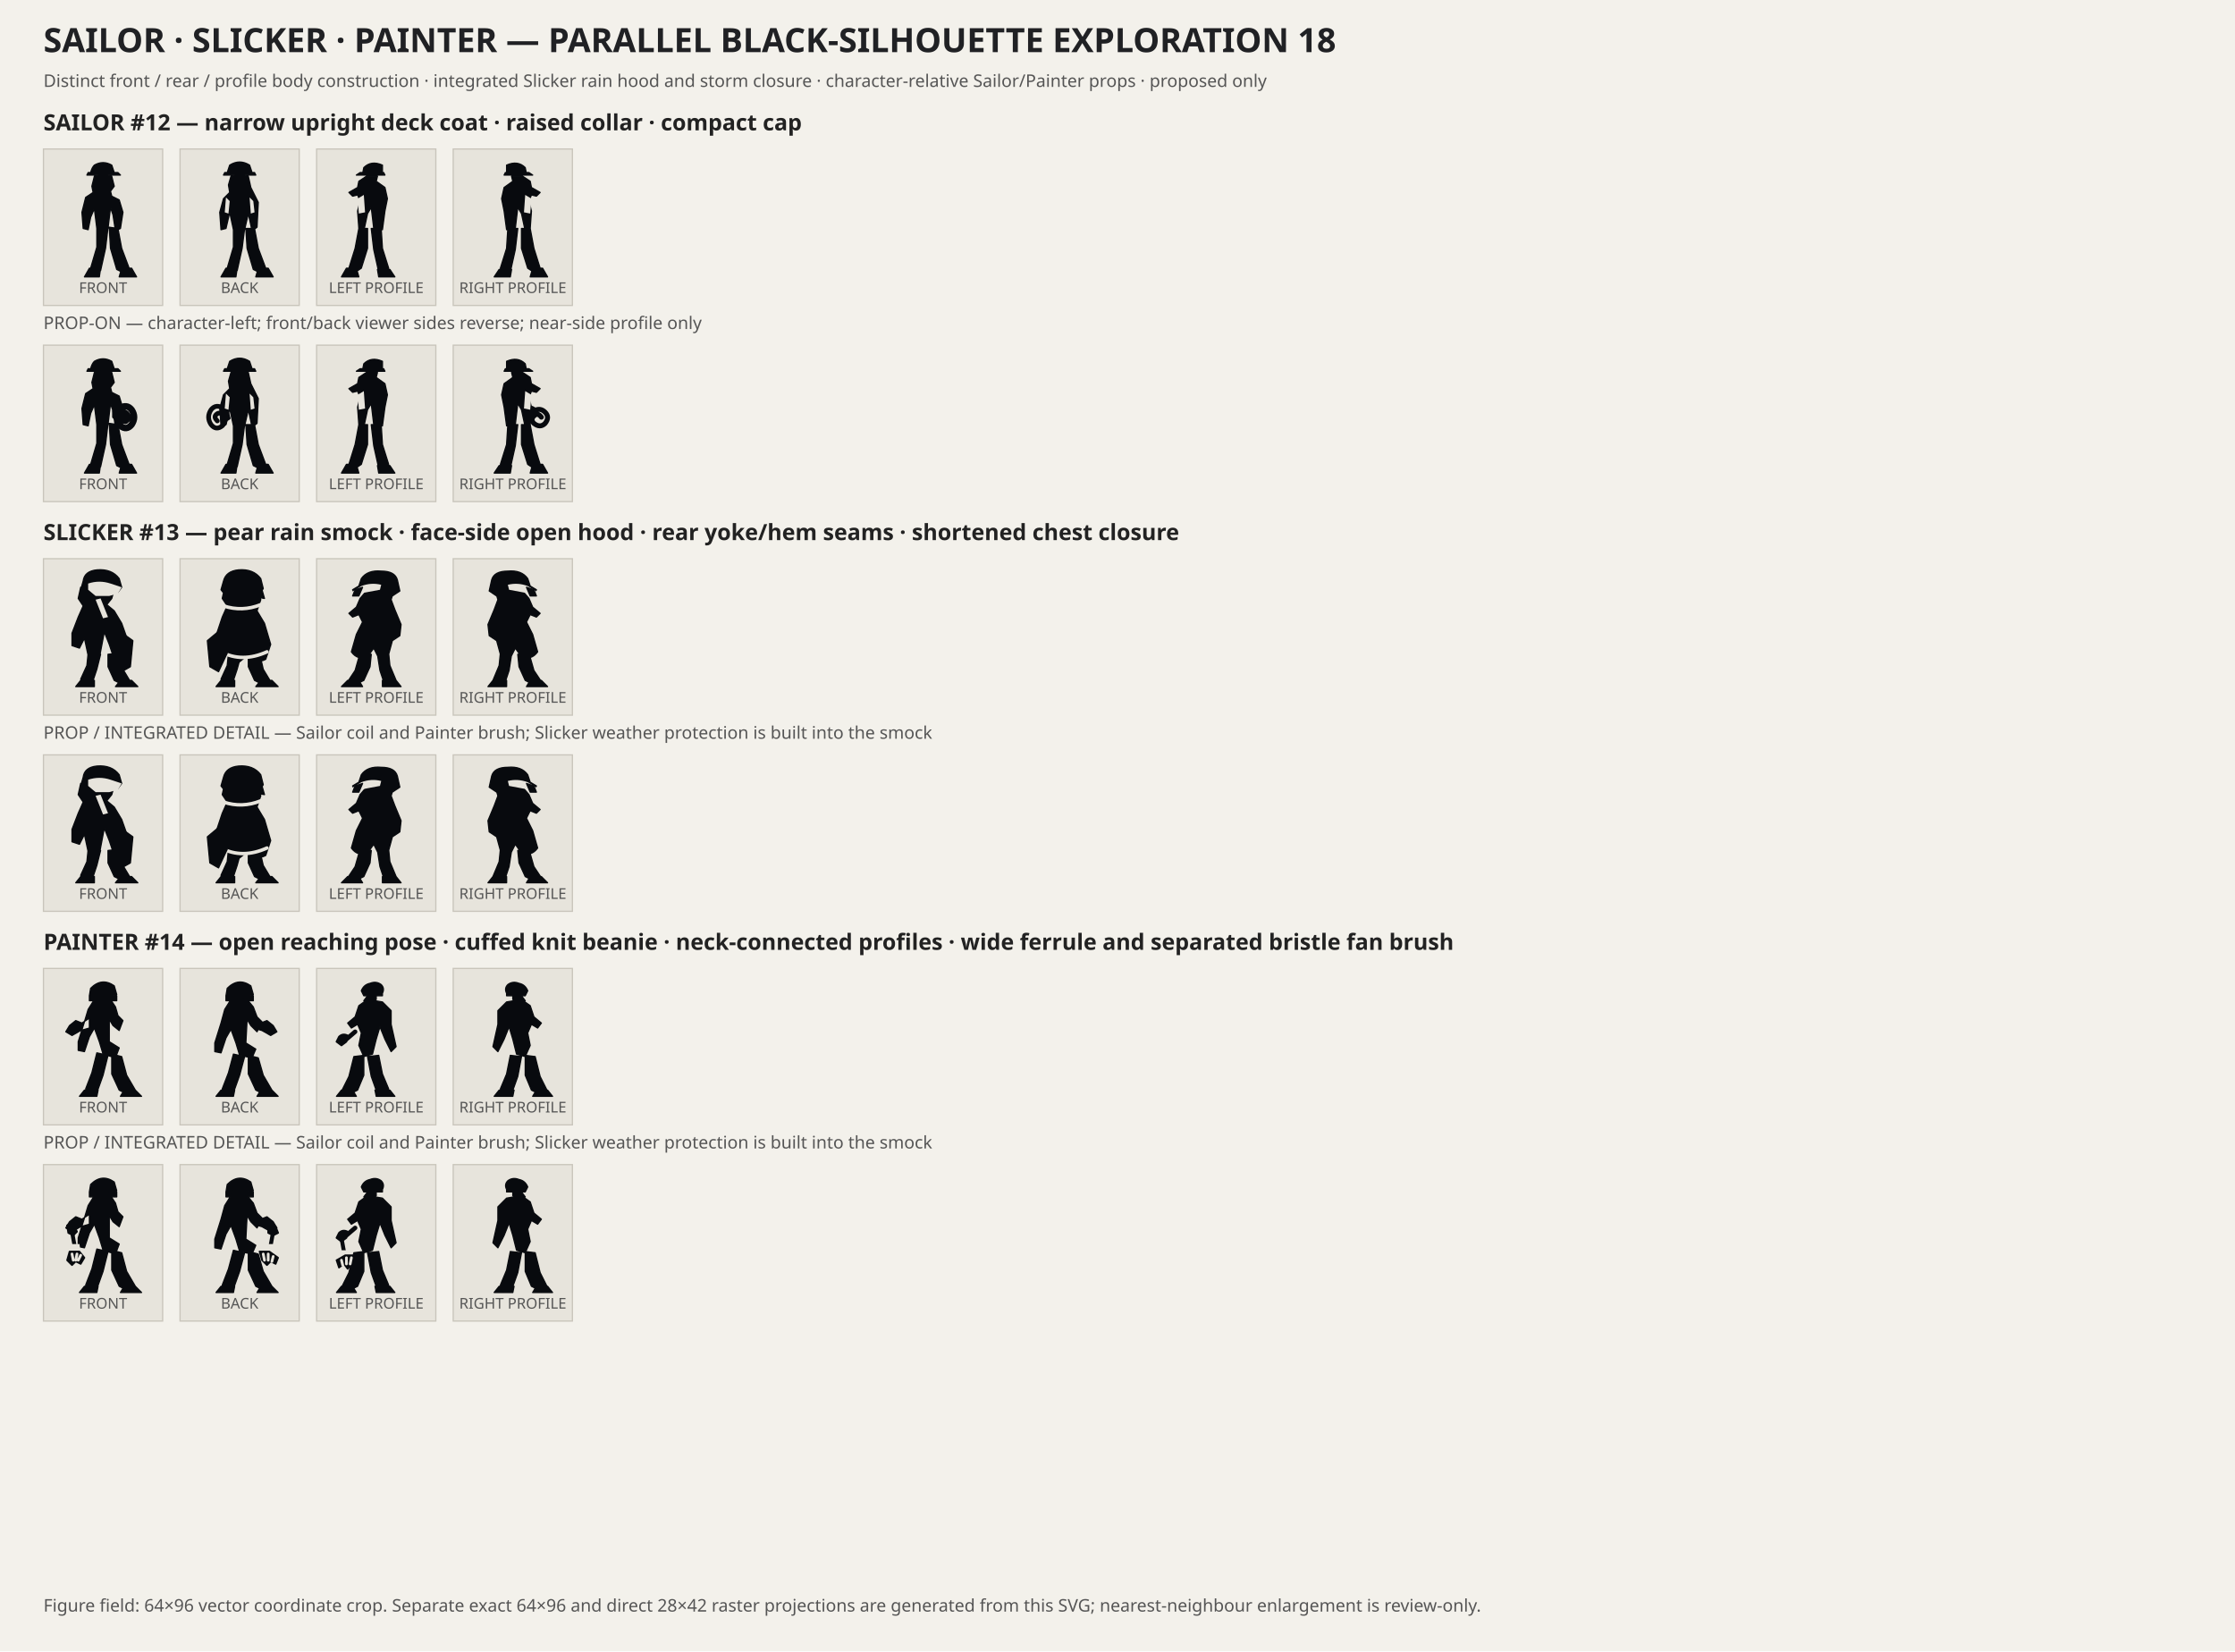
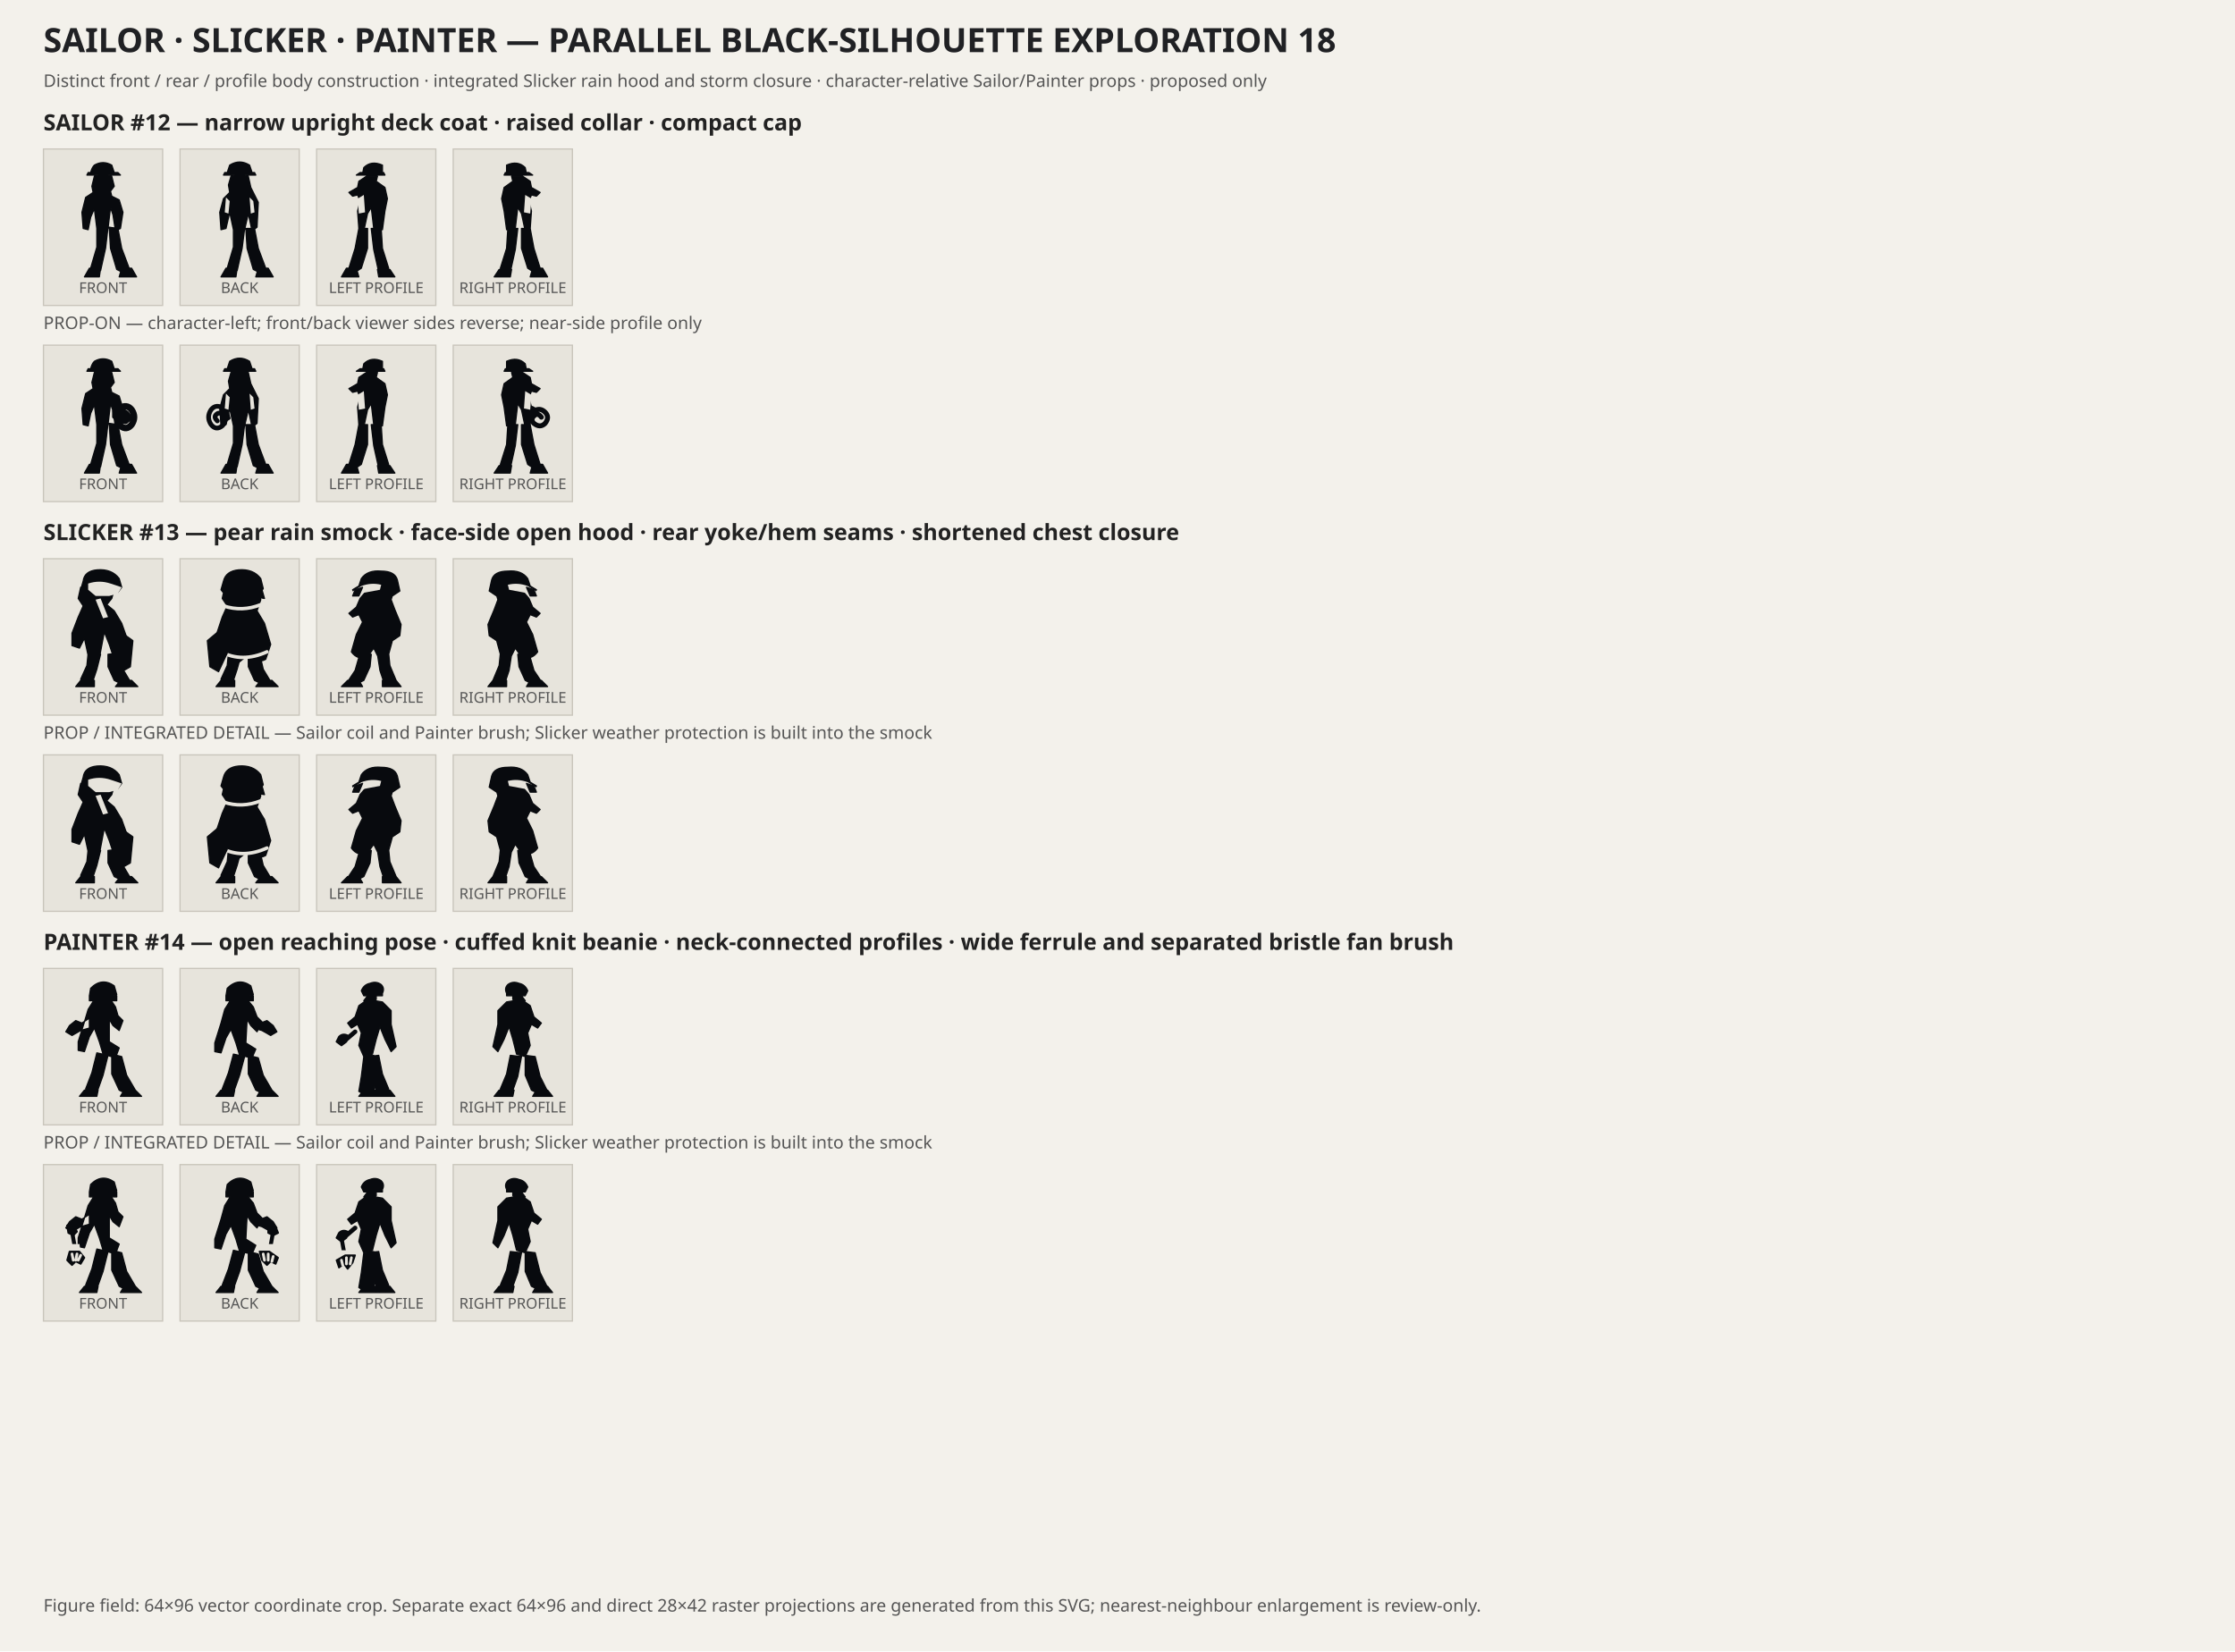
<svg xmlns="http://www.w3.org/2000/svg" width="1800" height="1330" viewBox="0 0 1800 1330">
  <rect width="1800" height="1330" fill="#f3f1eb" />
  <style>.head{font:700 27px sans-serif;fill:#202124}.sub{font:14px sans-serif;fill:#555}.name{font:700 18px sans-serif;fill:#222}.lab{font:12px sans-serif;fill:#555}.panel{fill:#e7e4dc;stroke:#c9c5bb}.sil{fill:#080a0e;stroke:#080a0e;stroke-linejoin:round;stroke-linecap:round}</style>
  <text x="35" y="42" class="head">SAILOR · SLICKER · PAINTER — PARALLEL BLACK-SILHOUETTE EXPLORATION 18</text>
  <text x="35" y="70" class="sub">Distinct front / rear / profile body construction · integrated Slicker rain hood and storm closure · character-relative Sailor/Painter props · proposed only</text>
  <text x="35" y="105" class="name">SAILOR #12 — narrow upright deck coat · raised collar · compact cap</text>
  <g transform="translate(35 120)">
    <rect width="96" height="126" class="panel" />
    <g transform="translate(16 8)">
      <g transform="" class="sil">
        <path d="M25 5 Q32 1 39 5 L41 11 L22 11 Q23 7 25 5Z M20 11 L44 11 L46 13 L19 13Z M25 14 Q32 11 39 14 L41 22 L38 26 L39 30 L45 33 L48 43 L46 56 L42 58 L40 45 L38 39 L36 56 L27 56 L25 40 L22 47 L20 57 L16 56 L15 43 L18 31 L24 27 L23 22Z M27 55 L36 55 L34 72 L30 90 L24 92 L22 88 L27 71Z M37 55 L44 56 L47 72 L53 88 L49 92 L43 89 L38 72Z M21 88 L30 88 L29 95 L17 95Z M47 88 L55 88 L59 95 L45 95Z" />
      </g>
    </g>
    <text x="48" y="116" text-anchor="middle" class="lab">FRONT</text>
  </g>
  <g transform="translate(145 120)">
    <rect width="96" height="126" class="panel" />
    <g transform="translate(16 8)">
      <g transform="" class="sil">
        <path d="M24 5 Q32 0 40 5 L42 11 L22 11Z M20 11 L44 11 L45 13 L19 13Z M25 14 Q32 11 39 14 L41 23 L44 29 L47 35 L46 55 L42 58 L39 44 L36 57 L27 57 L24 43 L21 56 L17 57 L16 43 L19 32 L24 27 L23 21Z M27 56 L36 56 L34 72 L30 90 L24 92 L22 88 L27 71Z M37 56 L44 56 L47 72 L53 88 L49 92 L43 89 L38 72Z M21 88 L30 88 L29 95 L17 95Z M47 88 L55 88 L59 95 L45 95Z" />
        <path d="M21 31 L24 34 L23 44 L20 43Z M40 31 L43 34 L44 43 L41 44Z" fill="#e7e4dc" stroke="none" />
      </g>
    </g>
    <text x="48" y="116" text-anchor="middle" class="lab">BACK</text>
  </g>
  <g transform="translate(255 120)">
    <rect width="96" height="126" class="panel" />
    <g transform="translate(16 8)">
      <g transform="translate(64 0) scale(-1 1)" class="sil">
        <path d="M27 5 Q36 1 42 7 L43 12 L27 12Z M26 11 L45 11 L48 13 L25 13Z M40 14 L46 18 L47 23 L54 27 L51 30 L47 29 L45 34 L47 42 L46 56 L42 58 L39 44 L36 39 L34 56 L27 57 L25 42 L23 32 L25 23 L32 18 L31 14Z M28 56 L36 56 L34 73 L30 91 L24 93 L22 88 L27 72Z M39 56 L46 56 L49 72 L54 88 L50 92 L44 88 L39 72Z M21 89 L31 89 L30 95 L17 95Z M48 88 L56 88 L60 95 L46 95Z" />
        <path d="M42 29 L47 32 L46 44 L41 43Z" fill="#e7e4dc" stroke="none" />
      </g>
    </g>
    <text x="48" y="116" text-anchor="middle" class="lab">LEFT PROFILE</text>
  </g>
  <g transform="translate(365 120)">
    <rect width="96" height="126" class="panel" />
    <g transform="translate(16 8)">
      <g transform="" class="sil">
        <path d="M27 5 Q36 1 42 7 L43 12 L27 12Z M26 11 L45 11 L48 13 L25 13Z M40 14 L46 18 L47 23 L54 27 L51 30 L47 29 L45 34 L47 42 L46 56 L42 58 L39 44 L36 39 L34 56 L27 57 L25 42 L23 32 L25 23 L32 18 L31 14Z M28 56 L36 56 L34 73 L30 91 L24 93 L22 88 L27 72Z M39 56 L46 56 L49 72 L54 88 L50 92 L44 88 L39 72Z M21 89 L31 89 L30 95 L17 95Z M48 88 L56 88 L60 95 L46 95Z" />
        <path d="M42 29 L47 32 L46 44 L41 43Z" fill="#e7e4dc" stroke="none" />
      </g>
    </g>
    <text x="48" y="116" text-anchor="middle" class="lab">RIGHT PROFILE</text>
  </g>
  <text x="35" y="265" class="sub">PROP-ON — character-left; front/back viewer sides reverse; near-side profile only</text>
  <g transform="translate(35 278)">
    <rect width="96" height="126" class="panel" />
    <g transform="translate(16 8)">
      <g transform="" class="sil">
        <path d="M25 5 Q32 1 39 5 L41 11 L22 11 Q23 7 25 5Z M20 11 L44 11 L46 13 L19 13Z M25 14 Q32 11 39 14 L41 22 L38 26 L39 30 L45 33 L48 43 L46 56 L42 58 L40 45 L38 39 L36 56 L27 56 L25 40 L22 47 L20 57 L16 56 L15 43 L18 31 L24 27 L23 22Z M27 55 L36 55 L34 72 L30 90 L24 92 L22 88 L27 71Z M37 55 L44 56 L47 72 L53 88 L49 92 L43 89 L38 72Z M21 88 L30 88 L29 95 L17 95Z M47 88 L55 88 L59 95 L45 95Z" />
        <path d="M45 43 Q51 39 55 44 Q59 50 55 56 Q51 61 46 57 Q42 53 45 49 Q48 45 51 48 Q53 50 50 53" fill="none" stroke="#080a0e" stroke-width="5.2" stroke-linecap="round" />
        <path d="M40 45 Q46 41 52 46 L55 51 Q51 56 44 54 L40 50Z" fill="#080a0e" stroke="#080a0e" stroke-width="1.4" />
      </g>
    </g>
    <text x="48" y="116" text-anchor="middle" class="lab">FRONT</text>
  </g>
  <g transform="translate(145 278)">
    <rect width="96" height="126" class="panel" />
    <g transform="translate(16 8)">
      <g transform="" class="sil">
        <path d="M24 5 Q32 0 40 5 L42 11 L22 11Z M20 11 L44 11 L45 13 L19 13Z M25 14 Q32 11 39 14 L41 23 L44 29 L47 35 L46 55 L42 58 L39 44 L36 57 L27 57 L24 43 L21 56 L17 57 L16 43 L19 32 L24 27 L23 21Z M27 56 L36 56 L34 72 L30 90 L24 92 L22 88 L27 71Z M37 56 L44 56 L47 72 L53 88 L49 92 L43 89 L38 72Z M21 88 L30 88 L29 95 L17 95Z M47 88 L55 88 L59 95 L45 95Z" />
        <path d="M19 43 Q13 39 9 44 Q5 50 9 56 Q13 61 18 57 Q22 53 19 49 Q16 45 13 48 Q11 50 14 53" fill="none" stroke="#080a0e" stroke-width="3.8" stroke-linecap="round" />
        <path d="M17 47 Q20 44 23 47 L24 51 Q21 54 17 51Z" fill="#080a0e" stroke="#080a0e" stroke-width="1.4" />
        <path d="M21 31 L24 34 L23 44 L20 43Z M40 31 L43 34 L44 43 L41 44Z" fill="#e7e4dc" stroke="none" />
      </g>
    </g>
    <text x="48" y="116" text-anchor="middle" class="lab">BACK</text>
  </g>
  <g transform="translate(255 278)">
    <rect width="96" height="126" class="panel" />
    <g transform="translate(16 8)">
      <g transform="translate(64 0) scale(-1 1)" class="sil">
        <path d="M27 5 Q36 1 42 7 L43 12 L27 12Z M26 11 L45 11 L48 13 L25 13Z M40 14 L46 18 L47 23 L54 27 L51 30 L47 29 L45 34 L47 42 L46 56 L42 58 L39 44 L36 39 L34 56 L27 57 L25 42 L23 32 L25 23 L32 18 L31 14Z M28 56 L36 56 L34 73 L30 91 L24 93 L22 88 L27 72Z M39 56 L46 56 L49 72 L54 88 L50 92 L44 88 L39 72Z M21 89 L31 89 L30 95 L17 95Z M48 88 L56 88 L60 95 L46 95Z" />
        <path d="M42 29 L47 32 L46 44 L41 43Z" fill="#e7e4dc" stroke="none" />
      </g>
    </g>
    <text x="48" y="116" text-anchor="middle" class="lab">LEFT PROFILE</text>
  </g>
  <g transform="translate(365 278)">
    <rect width="96" height="126" class="panel" />
    <g transform="translate(16 8)">
      <g transform="" class="sil">
        <path d="M27 5 Q36 1 42 7 L43 12 L27 12Z M26 11 L45 11 L48 13 L25 13Z M40 14 L46 18 L47 23 L54 27 L51 30 L47 29 L45 34 L47 42 L46 56 L42 58 L39 44 L36 39 L34 56 L27 57 L25 42 L23 32 L25 23 L32 18 L31 14Z M28 56 L36 56 L34 73 L30 91 L24 93 L22 88 L27 72Z M39 56 L46 56 L49 72 L54 88 L50 92 L44 88 L39 72Z M21 89 L31 89 L30 95 L17 95Z M48 88 L56 88 L60 95 L46 95Z" />
        <path d="M45 44 L49 45 M49 45 Q54 42 58 46 Q62 50 58 55 Q54 59 49 55 Q46 52 49 49 Q52 46 55 50" fill="none" stroke="#080a0e" stroke-width="4" stroke-linecap="round" />
        <path d="M42 42 Q46 40 50 43 L53 47 Q50 51 46 49 L43 46Z" fill="#080a0e" stroke="#080a0e" stroke-width="1.4" />
        <path d="M42 29 L47 32 L46 44 L41 43Z" fill="#e7e4dc" stroke="none" />
      </g>
    </g>
    <text x="48" y="116" text-anchor="middle" class="lab">RIGHT PROFILE</text>
  </g>
  <text x="35" y="435" class="name">SLICKER #13 — pear rain smock · face-side open hood · rear yoke/hem seams · shortened chest closure</text>
  <g transform="translate(35 450)">
    <rect width="96" height="126" class="panel" />
    <g transform="translate(16 8)">
      <g transform="" class="sil">
        <path d="M16 10 Q17 2 27 1 Q39 0 45 8 L47 15 L44 19 L39 17 L23 17 L19 21 L14 17Z M14 15 Q28 12 41 17 L39 24 L35 29 L41 34 L47 44 L53 61 L49 73 L42 76 L37 61 L33 51 L29 72 L20 70 L17 56 L13 64 L7 62 L7 52 L12 39 L16 30 L12 24Z M20 68 L30 69 L27 81 L23 93 L16 94 L14 89 L19 78Z M36 69 L45 68 L48 81 L54 91 L49 94 L41 90 L36 79Z M14 90 L25 90 L25 95 L10 95Z M46 90 L55 90 L60 95 L42 95Z" />
        <path d="M20 12 Q29 9 38 12 L47 15 L44 20 L37 22 L26 22 L20 17Z" fill="#e7e4dc" stroke="none" />
        <path d="M26 25 L30 24 L36 39 L32 40Z" fill="#e7e4dc" stroke="none" />
        <path d="M42 48 L56 58 L54 79 L47 83 L40 68Z" fill="#080a0e" stroke="#080a0e" stroke-width="1" />
      </g>
    </g>
    <text x="48" y="116" text-anchor="middle" class="lab">FRONT</text>
  </g>
  <g transform="translate(145 450)">
    <rect width="96" height="126" class="panel" />
    <g transform="translate(16 8)">
      <g transform="" class="sil">
        <path d="M19 10 Q21 2 31 1 Q43 0 49 8 L51 16 L48 21 L42 18 L25 18 L21 22 L17 17Z M20 15 Q34 12 47 17 L49 25 L46 34 L52 44 L57 61 L53 73 Q46 77 38 70 L32 75 L23 70 L16 65 L13 54 L18 39 L22 30 L18 24Z M23 68 L33 70 L30 81 L26 93 L19 94 L17 89 L22 78Z M39 69 L48 68 L51 81 L57 91 L52 94 L44 90 L39 79Z M17 90 L28 90 L28 95 L13 95Z M49 90 L58 90 L63 95 L45 95Z" />
        <path d="M19 30 Q34 35 49 29" fill="none" stroke="#e7e4dc" stroke-width="2.8" stroke-linecap="round" />
        <path d="M17 67 Q34 76 54 67" fill="none" stroke="#e7e4dc" stroke-width="2.8" stroke-linecap="round" />
        <path d="M43 15 L50 17 L52 24 L46 23Z" fill="#080a0e" stroke="#080a0e" stroke-width="1" />
        <path d="M18 48 L6 58 L8 79 L15 83 L22 68Z" fill="#080a0e" stroke="#080a0e" stroke-width="1" />
      </g>
    </g>
    <text x="48" y="116" text-anchor="middle" class="lab">BACK</text>
  </g>
  <g transform="translate(255 450)">
    <rect width="96" height="126" class="panel" />
    <g transform="translate(16 8)">
      <g transform="translate(64 0) scale(-1 1)" class="sil">
        <path d="M15 9 Q17 2 28 2 Q39 1 44 8 L46 14 L51 17 L49 21 L43 18 L23 18 L19 22 L13 18Z M17 15 Q30 13 39 17 L45 24 L48 31 L54 36 L51 39 L46 37 L43 43 L48 53 L52 67 Q47 74 39 71 L34 64 L30 72 L22 69 L19 58 L13 54 L12 45 L17 33 L20 25Z M22 68 L31 69 L29 82 L25 94 L18 95 L16 90 L21 78Z M36 69 L45 68 L49 82 L55 91 L50 94 L42 90 L37 79Z M16 90 L27 90 L27 95 L12 95Z M46 90 L55 90 L60 95 L43 95Z" />
        <path d="M28 13 Q36 11 44 14 L52 19 L45 20 L29 17Z" fill="#e7e4dc" stroke="none" />
        <path d="M43 15 L49 17 L51 22 L46 22Z" fill="#080a0e" stroke="#080a0e" stroke-width="1" />
      </g>
    </g>
    <text x="48" y="116" text-anchor="middle" class="lab">LEFT PROFILE</text>
  </g>
  <g transform="translate(365 450)">
    <rect width="96" height="126" class="panel" />
    <g transform="translate(16 8)">
      <g transform="" class="sil">
        <path d="M15 9 Q17 2 28 2 Q39 1 44 8 L46 14 L51 17 L49 21 L43 18 L23 18 L19 22 L13 18Z M17 15 Q30 13 39 17 L45 24 L48 31 L54 36 L51 39 L46 37 L43 43 L48 53 L52 67 Q47 74 39 71 L34 64 L30 72 L22 69 L19 58 L13 54 L12 45 L17 33 L20 25Z M22 68 L31 69 L29 82 L25 94 L18 95 L16 90 L21 78Z M36 69 L45 68 L49 82 L55 91 L50 94 L42 90 L37 79Z M16 90 L27 90 L27 95 L12 95Z M46 90 L55 90 L60 95 L43 95Z" />
        <path d="M28 13 Q36 11 44 14 L52 19 L45 20 L29 17Z" fill="#e7e4dc" stroke="none" />
        <path d="M43 15 L49 17 L51 22 L46 22Z" fill="#080a0e" stroke="#080a0e" stroke-width="1" />
      </g>
    </g>
    <text x="48" y="116" text-anchor="middle" class="lab">RIGHT PROFILE</text>
  </g>
  <text x="35" y="595" class="sub">PROP / INTEGRATED DETAIL — Sailor coil and Painter brush; Slicker weather protection is built into the smock</text>
  <g transform="translate(35 608)">
    <rect width="96" height="126" class="panel" />
    <g transform="translate(16 8)">
      <g transform="" class="sil">
        <path d="M16 10 Q17 2 27 1 Q39 0 45 8 L47 15 L44 19 L39 17 L23 17 L19 21 L14 17Z M14 15 Q28 12 41 17 L39 24 L35 29 L41 34 L47 44 L53 61 L49 73 L42 76 L37 61 L33 51 L29 72 L20 70 L17 56 L13 64 L7 62 L7 52 L12 39 L16 30 L12 24Z M20 68 L30 69 L27 81 L23 93 L16 94 L14 89 L19 78Z M36 69 L45 68 L48 81 L54 91 L49 94 L41 90 L36 79Z M14 90 L25 90 L25 95 L10 95Z M46 90 L55 90 L60 95 L42 95Z" />
        <path d="M20 12 Q29 9 38 12 L47 15 L44 20 L37 22 L26 22 L20 17Z" fill="#e7e4dc" stroke="none" />
        <path d="M26 25 L30 24 L36 39 L32 40Z" fill="#e7e4dc" stroke="none" />
        <path d="M42 48 L56 58 L54 79 L47 83 L40 68Z" fill="#080a0e" stroke="#080a0e" stroke-width="1" />
      </g>
    </g>
    <text x="48" y="116" text-anchor="middle" class="lab">FRONT</text>
  </g>
  <g transform="translate(145 608)">
    <rect width="96" height="126" class="panel" />
    <g transform="translate(16 8)">
      <g transform="" class="sil">
        <path d="M19 10 Q21 2 31 1 Q43 0 49 8 L51 16 L48 21 L42 18 L25 18 L21 22 L17 17Z M20 15 Q34 12 47 17 L49 25 L46 34 L52 44 L57 61 L53 73 Q46 77 38 70 L32 75 L23 70 L16 65 L13 54 L18 39 L22 30 L18 24Z M23 68 L33 70 L30 81 L26 93 L19 94 L17 89 L22 78Z M39 69 L48 68 L51 81 L57 91 L52 94 L44 90 L39 79Z M17 90 L28 90 L28 95 L13 95Z M49 90 L58 90 L63 95 L45 95Z" />
        <path d="M19 30 Q34 35 49 29" fill="none" stroke="#e7e4dc" stroke-width="2.8" stroke-linecap="round" />
        <path d="M17 67 Q34 76 54 67" fill="none" stroke="#e7e4dc" stroke-width="2.8" stroke-linecap="round" />
        <path d="M43 15 L50 17 L52 24 L46 23Z" fill="#080a0e" stroke="#080a0e" stroke-width="1" />
        <path d="M18 48 L6 58 L8 79 L15 83 L22 68Z" fill="#080a0e" stroke="#080a0e" stroke-width="1" />
      </g>
    </g>
    <text x="48" y="116" text-anchor="middle" class="lab">BACK</text>
  </g>
  <g transform="translate(255 608)">
    <rect width="96" height="126" class="panel" />
    <g transform="translate(16 8)">
      <g transform="translate(64 0) scale(-1 1)" class="sil">
        <path d="M15 9 Q17 2 28 2 Q39 1 44 8 L46 14 L51 17 L49 21 L43 18 L23 18 L19 22 L13 18Z M17 15 Q30 13 39 17 L45 24 L48 31 L54 36 L51 39 L46 37 L43 43 L48 53 L52 67 Q47 74 39 71 L34 64 L30 72 L22 69 L19 58 L13 54 L12 45 L17 33 L20 25Z M22 68 L31 69 L29 82 L25 94 L18 95 L16 90 L21 78Z M36 69 L45 68 L49 82 L55 91 L50 94 L42 90 L37 79Z M16 90 L27 90 L27 95 L12 95Z M46 90 L55 90 L60 95 L43 95Z" />
        <path d="M28 13 Q36 11 44 14 L52 19 L45 20 L29 17Z" fill="#e7e4dc" stroke="none" />
        <path d="M43 15 L49 17 L51 22 L46 22Z" fill="#080a0e" stroke="#080a0e" stroke-width="1" />
      </g>
    </g>
    <text x="48" y="116" text-anchor="middle" class="lab">LEFT PROFILE</text>
  </g>
  <g transform="translate(365 608)">
    <rect width="96" height="126" class="panel" />
    <g transform="translate(16 8)">
      <g transform="" class="sil">
        <path d="M15 9 Q17 2 28 2 Q39 1 44 8 L46 14 L51 17 L49 21 L43 18 L23 18 L19 22 L13 18Z M17 15 Q30 13 39 17 L45 24 L48 31 L54 36 L51 39 L46 37 L43 43 L48 53 L52 67 Q47 74 39 71 L34 64 L30 72 L22 69 L19 58 L13 54 L12 45 L17 33 L20 25Z M22 68 L31 69 L29 82 L25 94 L18 95 L16 90 L21 78Z M36 69 L45 68 L49 82 L55 91 L50 94 L42 90 L37 79Z M16 90 L27 90 L27 95 L12 95Z M46 90 L55 90 L60 95 L43 95Z" />
        <path d="M28 13 Q36 11 44 14 L52 19 L45 20 L29 17Z" fill="#e7e4dc" stroke="none" />
        <path d="M43 15 L49 17 L51 22 L46 22Z" fill="#080a0e" stroke="#080a0e" stroke-width="1" />
      </g>
    </g>
    <text x="48" y="116" text-anchor="middle" class="lab">RIGHT PROFILE</text>
  </g>
  <text x="35" y="765" class="name">PAINTER #14 — open reaching pose · cuffed knit beanie · neck-connected profiles · wide ferrule and separated bristle fan brush</text>
  <g transform="translate(35 780)">
    <rect width="96" height="126" class="panel" />
    <g transform="translate(16 8)">
      <g transform="" class="sil">
        <path d="M22 8 Q31 -1 41 6 L43 13 L21 14Z M21 14 Q32 11 43 14 L43 18 L21 18Z M25 17 Q31 13 38 17 L42 23 L44 30 L48 34 L45 42 L40 38 L37 33 L37 51 L45 56 L42 64 L32 61 L29 51 L25 40 L21 47 L17 59 L12 58 L12 51 L17 35 L20 25Z M21 32 L15 36 L10 34 L5 38 L2 43 L7 46 L14 42 L21 40Z M27 60 L36 62 L32 78 L27 92 L20 94 L18 89 L23 76Z M39 61 L47 63 L51 78 L58 90 L53 94 L45 90 L39 77Z M17 90 L28 90 L27 95 L13 95Z M49 90 L58 90 L63 95 L46 95Z" />
      </g>
    </g>
    <text x="48" y="116" text-anchor="middle" class="lab">FRONT</text>
  </g>
  <g transform="translate(145 780)">
    <rect width="96" height="126" class="panel" />
    <g transform="translate(16 8)">
      <g transform="" class="sil">
        <path d="M22 8 Q31 -1 41 6 L43 13 L21 14Z M21 14 Q32 11 43 14 L43 18 L21 18Z M25 17 Q31 13 38 17 L43 23 L46 31 L50 35 L46 43 L41 38 L38 33 L37 52 L45 57 L42 64 L32 62 L29 52 L25 41 L21 48 L17 60 L12 59 L12 52 L17 36 L20 25Z M43 32 L49 36 L54 34 L59 38 L62 43 L57 46 L50 42 L43 40Z M27 61 L36 63 L32 78 L27 92 L20 94 L18 89 L23 76Z M39 62 L47 64 L51 78 L58 90 L53 94 L45 90 L39 77Z M17 90 L28 90 L27 95 L13 95Z M49 90 L58 90 L63 95 L46 95Z" />
      </g>
    </g>
    <text x="48" y="116" text-anchor="middle" class="lab">BACK</text>
  </g>
  <g transform="translate(255 780)">
    <rect width="96" height="126" class="panel" />
    <g transform="translate(16 8)">
      <g transform="translate(64 0) scale(-1 1)" class="sil">
-         <path d="M27 12 Q25 8 28 5 Q32 2 37 4 Q42 5 44 10 L42 14 L27 14Z M32 13 L39 14 L42 18 L38 20 L32 17Z M39 17 L46 22 L49 31 L55 36 L52 40 L47 37 L44 44 L46 54 L42 63 L35 61 L32 49 L29 39 L25 49 L20 59 L16 55 L20 37 L20 26 L27 19Z M30 62 L39 63 L36 79 L31 93 L24 94 L22 89 L27 77Z M42 62 L50 63 L54 79 L60 91 L55 94 L47 90 L42 78Z M21 90 L33 90 L32 95 L17 95Z M51 90 L60 90 L64 95 L48 95Z" />
+         <path d="M27 12 Q25 8 28 5 Q32 2 37 4 Q42 5 44 10 L42 14 L27 14Z M32 13 L39 14 L42 18 L38 20 L32 17Z M39 17 L46 22 L49 31 L55 36 L52 40 L47 37 L44 44 L46 54 L42 63 L35 61 L32 49 L29 39 L25 49 L20 59 L16 55 L20 37 L20 26 L27 19Z M30 62 L39 63 L36 79 L31 93 L24 94 L22 89 L27 77Z M34 62 L42 63 L44 79 L46 91 L41 94 L34 90 L31 78Z M21 90 L33 90 L32 95 L17 95Z M32 90 L42 90 L46 95 L29 95Z" />
        <path d="M49 43 L56 49" fill="none" stroke="#080a0e" stroke-width="3.6" stroke-linecap="round" />
        <path d="M55 46 Q59 44 62 47 L64 51 L60 54 L56 51Z" fill="#080a0e" stroke="#080a0e" stroke-width="1.4" />
      </g>
    </g>
    <text x="48" y="116" text-anchor="middle" class="lab">LEFT PROFILE</text>
  </g>
  <g transform="translate(365 780)">
    <rect width="96" height="126" class="panel" />
    <g transform="translate(16 8)">
      <g transform="" class="sil">
        <path d="M27 12 Q25 8 28 5 Q32 2 37 4 Q42 5 44 10 L42 14 L27 14Z M32 13 L39 14 L42 18 L38 20 L32 17Z M39 17 L46 22 L49 31 L55 36 L52 40 L47 37 L44 44 L46 54 L42 63 L35 61 L32 49 L29 39 L25 49 L20 59 L16 55 L20 37 L20 26 L27 19Z M30 62 L39 63 L36 79 L31 93 L24 94 L22 89 L27 77Z M42 62 L50 63 L54 79 L60 91 L55 94 L47 90 L42 78Z M21 90 L33 90 L32 95 L17 95Z M51 90 L60 90 L64 95 L48 95Z" />
      </g>
    </g>
    <text x="48" y="116" text-anchor="middle" class="lab">RIGHT PROFILE</text>
  </g>
  <text x="35" y="925" class="sub">PROP / INTEGRATED DETAIL — Sailor coil and Painter brush; Slicker weather protection is built into the smock</text>
  <g transform="translate(35 938)">
    <rect width="96" height="126" class="panel" />
    <g transform="translate(16 8)">
      <g transform="" class="sil">
        <path d="M22 8 Q31 -1 41 6 L43 13 L21 14Z M21 14 Q32 11 43 14 L43 18 L21 18Z M25 17 Q31 13 38 17 L42 23 L44 30 L48 34 L45 42 L40 38 L37 33 L37 51 L45 56 L42 64 L32 61 L29 51 L25 40 L21 47 L17 59 L12 58 L12 51 L17 35 L20 25Z M21 32 L15 36 L10 34 L5 38 L2 43 L7 46 L14 42 L21 40Z M27 60 L36 62 L32 78 L27 92 L20 94 L18 89 L23 76Z M39 61 L47 63 L51 78 L58 90 L53 94 L45 90 L39 77Z M17 90 L28 90 L27 95 L13 95Z M49 90 L58 90 L63 95 L46 95Z" />
        <path d="M3 41 Q6 39 9 42 L11 46 L8 49 L4 47Z" fill="#080a0e" stroke="#080a0e" stroke-width="1.4" />
        <path d="M7 46 L9 57" fill="none" stroke="#080a0e" stroke-width="3.2" stroke-linecap="round" />
        <path d="M5 56 L13 56 L14 63 L6 63Z" fill="#e7e4dc" stroke="none" />
        <path d="M5 62 L13 62 L17 67 L14 72 L10 70 L7 73 L3 69Z" fill="#080a0e" stroke="#080a0e" stroke-width="1.3" />
        <path d="M7 64 L8 69 M11 64 L10 69 M14 65 L12 69" fill="none" stroke="#e7e4dc" stroke-width="2.2" stroke-linecap="round" />
      </g>
    </g>
    <text x="48" y="116" text-anchor="middle" class="lab">FRONT</text>
  </g>
  <g transform="translate(145 938)">
    <rect width="96" height="126" class="panel" />
    <g transform="translate(16 8)">
      <g transform="" class="sil">
        <path d="M22 8 Q31 -1 41 6 L43 13 L21 14Z M21 14 Q32 11 43 14 L43 18 L21 18Z M25 17 Q31 13 38 17 L43 23 L46 31 L50 35 L46 43 L41 38 L38 33 L37 52 L45 57 L42 64 L32 62 L29 52 L25 41 L21 48 L17 60 L12 59 L12 52 L17 36 L20 25Z M43 32 L49 36 L54 34 L59 38 L62 43 L57 46 L50 42 L43 40Z M27 61 L36 63 L32 78 L27 92 L20 94 L18 89 L23 76Z M39 62 L47 64 L51 78 L58 90 L53 94 L45 90 L39 77Z M17 90 L28 90 L27 95 L13 95Z M49 90 L58 90 L63 95 L46 95Z" />
        <path d="M55 41 Q58 39 61 42 L63 47 L59 49 L55 47Z" fill="#080a0e" stroke="#080a0e" stroke-width="1.4" />
        <path d="M59 46 L57 57" fill="none" stroke="#080a0e" stroke-width="3.2" stroke-linecap="round" />
        <path d="M54 56 L62 56 L62 63 L55 63Z" fill="#e7e4dc" stroke="none" />
        <path d="M48 62 L56 62 L63 67 L61 72 L57 70 L54 73 L50 69Z" fill="#080a0e" stroke="#080a0e" stroke-width="1.3" />
        <path d="M51 64 L52 69 M55 64 L55 69 M59 66 L58 70" fill="none" stroke="#e7e4dc" stroke-width="2.2" stroke-linecap="round" />
      </g>
    </g>
    <text x="48" y="116" text-anchor="middle" class="lab">BACK</text>
  </g>
  <g transform="translate(255 938)">
    <rect width="96" height="126" class="panel" />
    <g transform="translate(16 8)">
      <g transform="translate(64 0) scale(-1 1)" class="sil">
-         <path d="M27 12 Q25 8 28 5 Q32 2 37 4 Q42 5 44 10 L42 14 L27 14Z M32 13 L39 14 L42 18 L38 20 L32 17Z M39 17 L46 22 L49 31 L55 36 L52 40 L47 37 L44 44 L46 54 L42 63 L35 61 L32 49 L29 39 L25 49 L20 59 L16 55 L20 37 L20 26 L27 19Z M30 62 L39 63 L36 79 L31 93 L24 94 L22 89 L27 77Z M42 62 L50 63 L54 79 L60 91 L55 94 L47 90 L42 78Z M21 90 L33 90 L32 95 L17 95Z M51 90 L60 90 L64 95 L48 95Z" />
+         <path d="M27 12 Q25 8 28 5 Q32 2 37 4 Q42 5 44 10 L42 14 L27 14Z M32 13 L39 14 L42 18 L38 20 L32 17Z M39 17 L46 22 L49 31 L55 36 L52 40 L47 37 L44 44 L46 54 L42 63 L35 61 L32 49 L29 39 L25 49 L20 59 L16 55 L20 37 L20 26 L27 19Z M30 62 L39 63 L36 79 L31 93 L24 94 L22 89 L27 77Z M34 62 L42 63 L44 79 L46 91 L41 94 L34 90 L31 78Z M21 90 L33 90 L32 95 L17 95Z M32 90 L42 90 L46 95 L29 95Z" />
        <path d="M49 43 L56 49" fill="none" stroke="#080a0e" stroke-width="3.6" stroke-linecap="round" />
        <path d="M55 46 Q59 44 62 47 L64 51 L60 54 L56 51Z" fill="#080a0e" stroke="#080a0e" stroke-width="1.4" />
        <path d="M60 51 L58 62" fill="none" stroke="#080a0e" stroke-width="3.2" stroke-linecap="round" />
        <path d="M55 61 L63 61 L63 68 L56 68Z" fill="#e7e4dc" stroke="none" />
        <path d="M49 65 L57 65 L64 69 L62 75 L58 72 L55 76 L51 71Z" fill="#080a0e" stroke="#080a0e" stroke-width="1.3" />
        <path d="M52 67 L53 72 M56 67 L56 72 M60 69 L59 73" fill="none" stroke="#e7e4dc" stroke-width="2.2" stroke-linecap="round" />
      </g>
    </g>
    <text x="48" y="116" text-anchor="middle" class="lab">LEFT PROFILE</text>
  </g>
  <g transform="translate(365 938)">
    <rect width="96" height="126" class="panel" />
    <g transform="translate(16 8)">
      <g transform="" class="sil">
        <path d="M27 12 Q25 8 28 5 Q32 2 37 4 Q42 5 44 10 L42 14 L27 14Z M32 13 L39 14 L42 18 L38 20 L32 17Z M39 17 L46 22 L49 31 L55 36 L52 40 L47 37 L44 44 L46 54 L42 63 L35 61 L32 49 L29 39 L25 49 L20 59 L16 55 L20 37 L20 26 L27 19Z M30 62 L39 63 L36 79 L31 93 L24 94 L22 89 L27 77Z M42 62 L50 63 L54 79 L60 91 L55 94 L47 90 L42 78Z M21 90 L33 90 L32 95 L17 95Z M51 90 L60 90 L64 95 L48 95Z" />
      </g>
    </g>
    <text x="48" y="116" text-anchor="middle" class="lab">RIGHT PROFILE</text>
  </g>
  <text x="35" y="1298" class="sub">Figure field: 64×96 vector coordinate crop. Separate exact 64×96 and direct 28×42 raster projections are generated from this SVG; nearest-neighbour enlargement is review-only.</text>
</svg>
